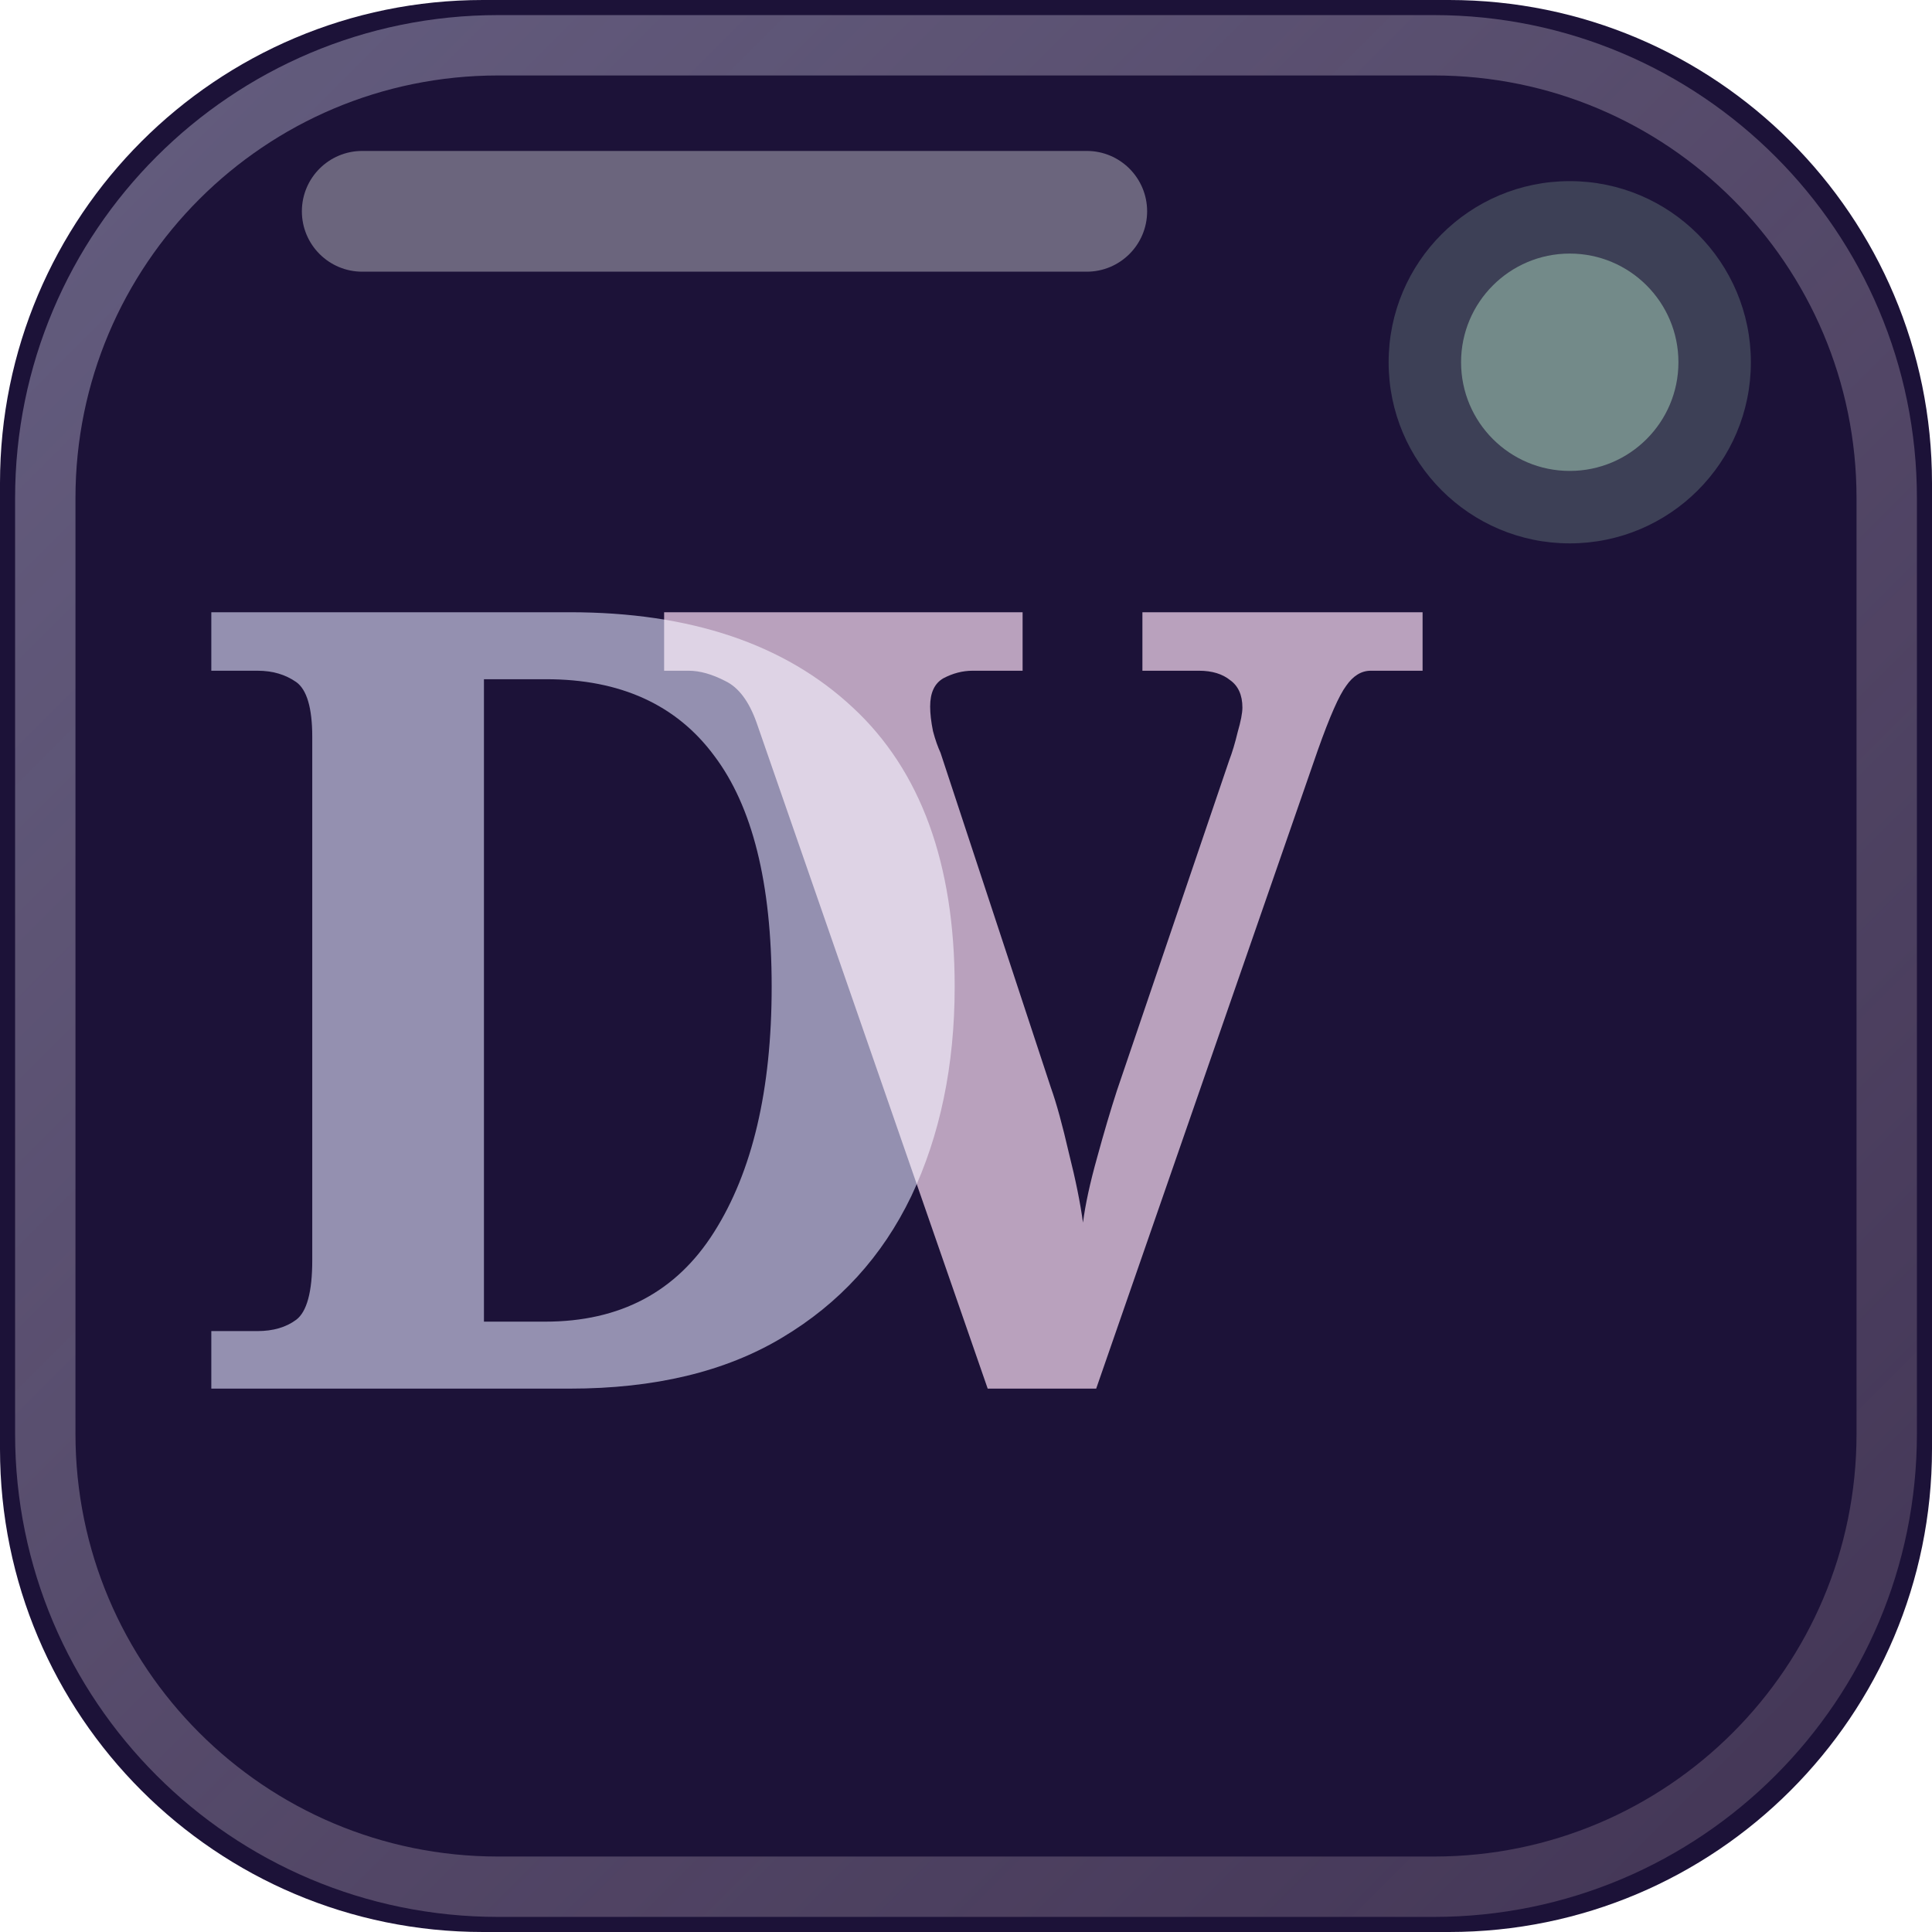
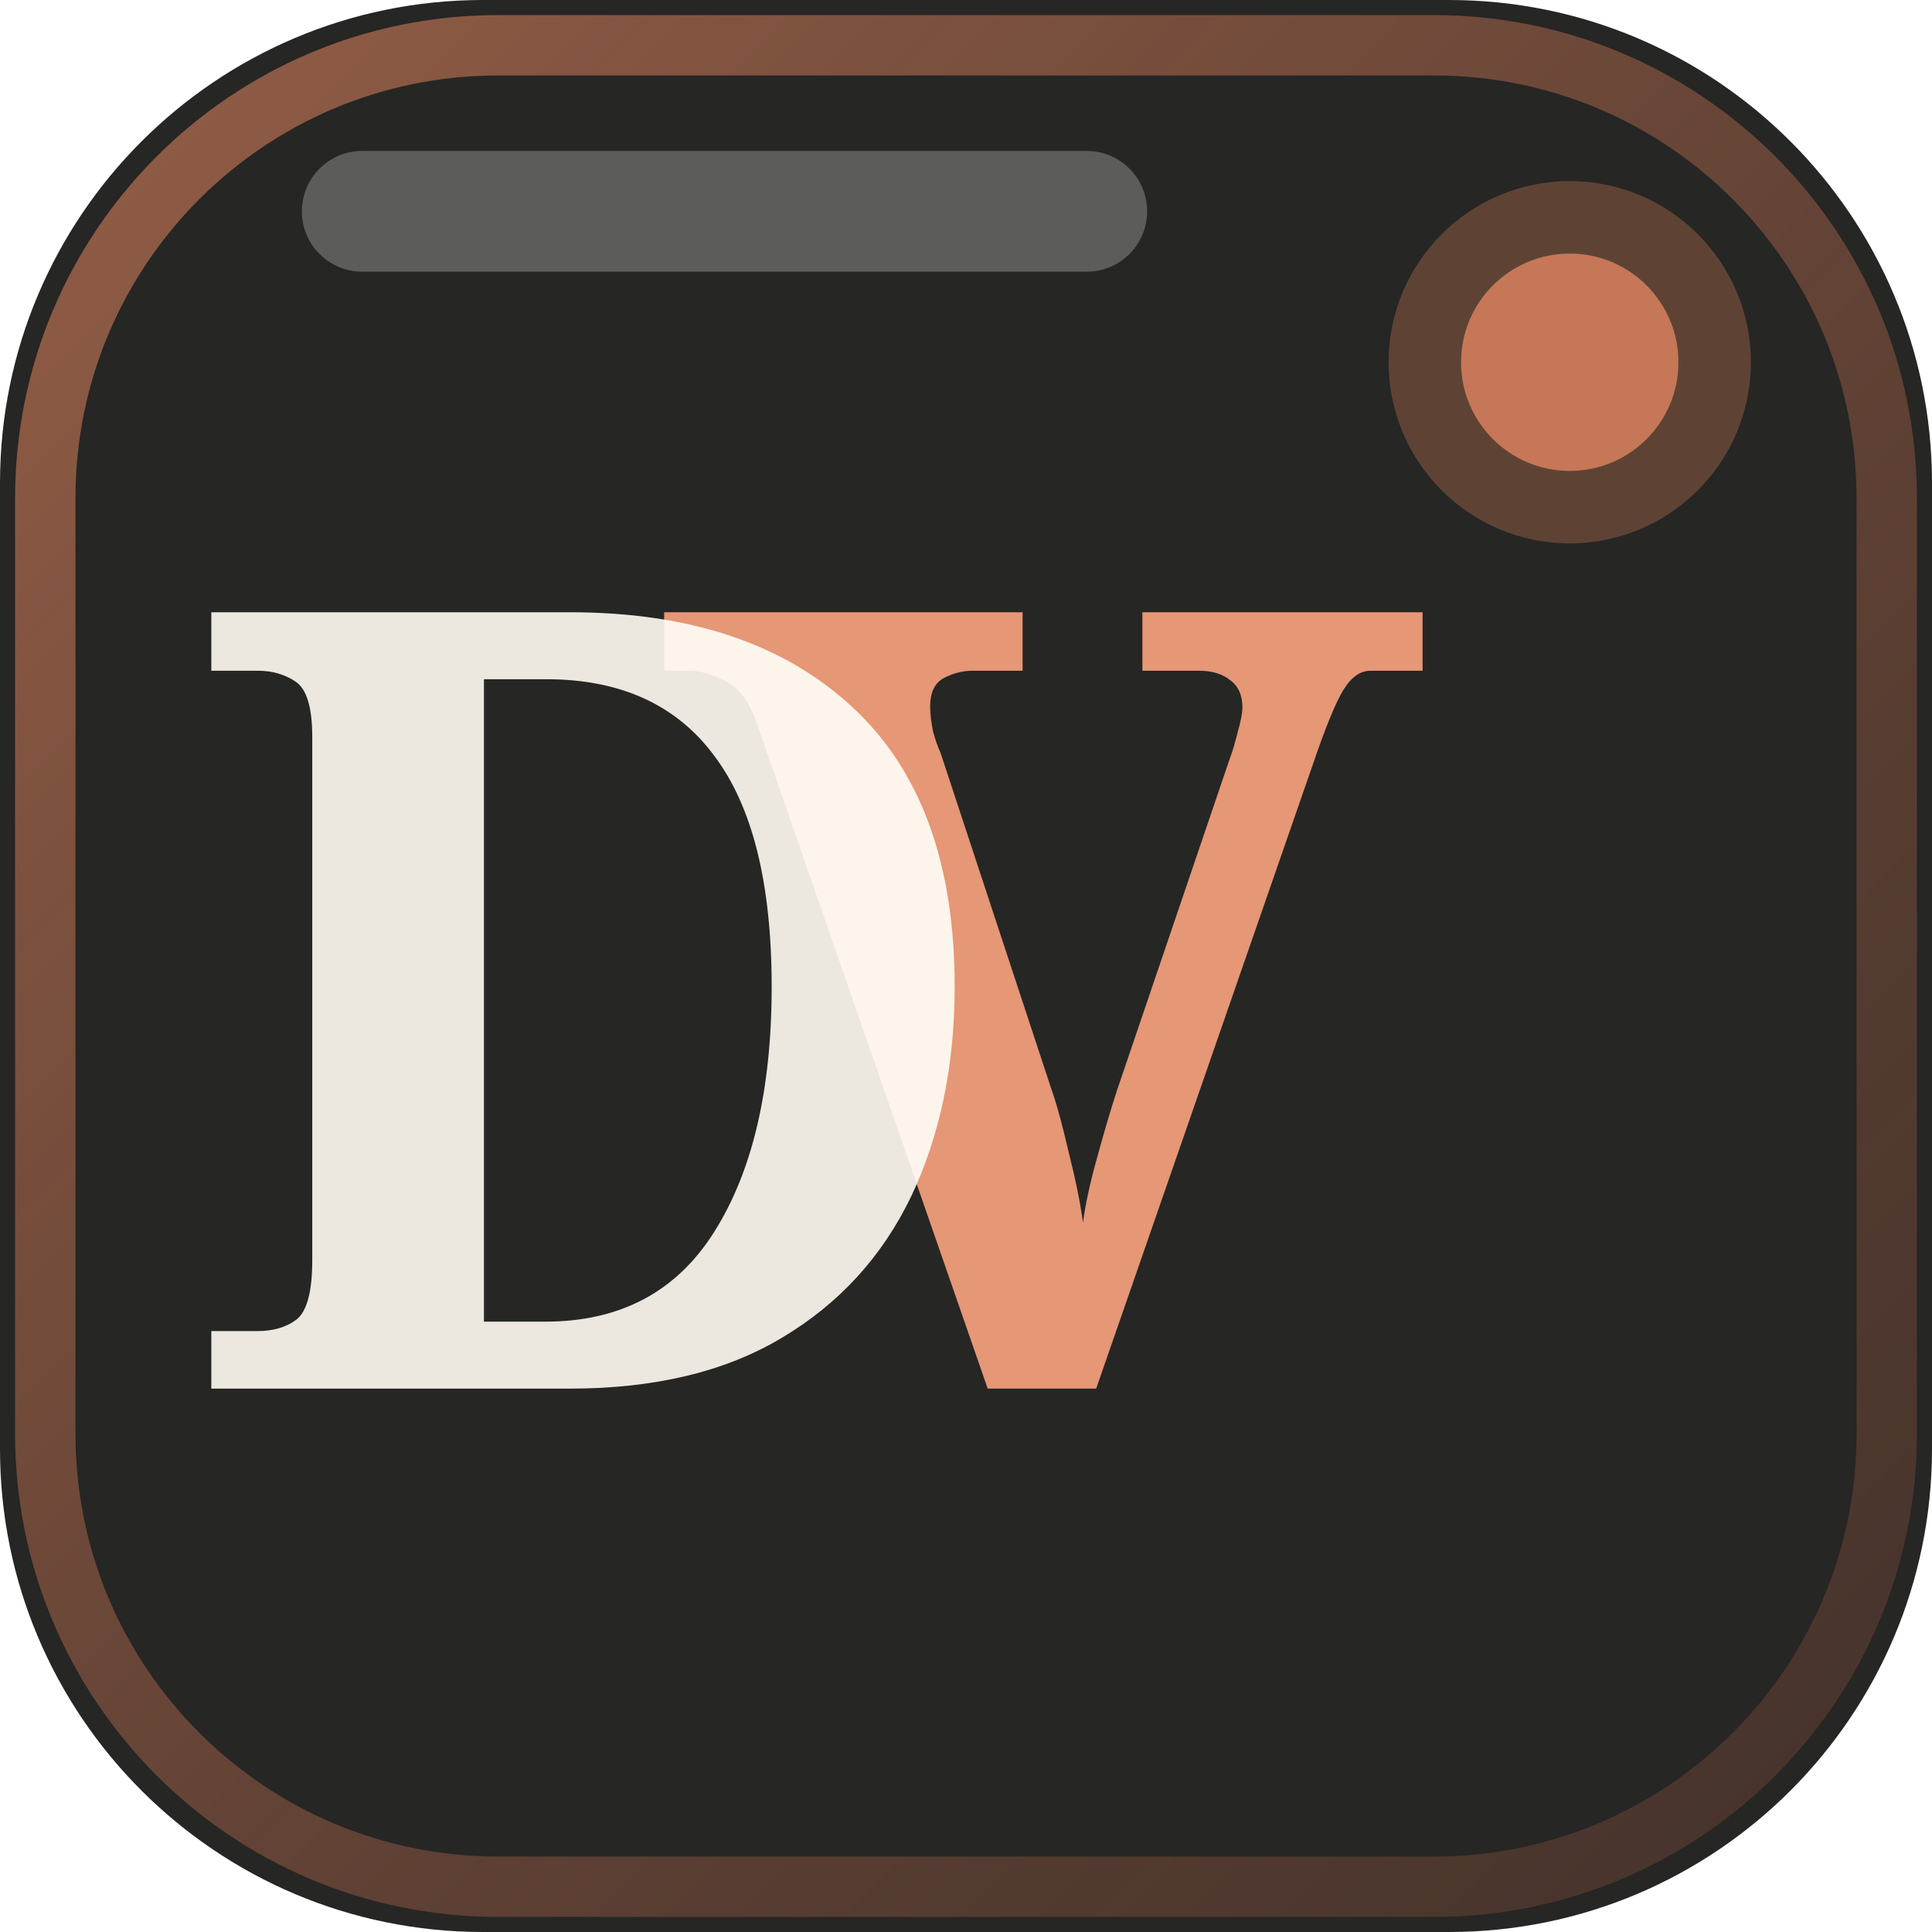
<svg xmlns="http://www.w3.org/2000/svg" viewBox="0 0 32 32">
  <defs>
    <linearGradient id="nb" x1="0" y1="0" x2="32" y2="32" gradientUnits="userSpaceOnUse">
-       <stop offset="0%" stop-color="#9490b0" stop-opacity="0.6" />
-       <stop offset="100%" stop-color="#b09aaa" stop-opacity="0.25" />
+       <stop offset="0%" stop-color="#e0855f" stop-opacity="0.6" />
+       <stop offset="100%" stop-color="#9a5740" stop-opacity="0.25" />
    </linearGradient>
  </defs>
-   <rect width="32" height="32" rx="8" fill="#1c1238" />
+   <rect width="32" height="32" rx="8" fill="#262624" />
  <rect x="0.75" y="0.75" width="30.5" height="30.5" rx="7.5" fill="none" stroke="url(#nb)" stroke-width="1" />
-   <rect x="5" y="2.5" width="14" height="2" rx="1" fill="rgba(255,255,255,0.35)" />
-   <circle cx="26" cy="6" r="3" fill="#8aaa9e" opacity="0.3" />
-   <circle cx="26" cy="6" r="1.8" fill="#8aaa9e" opacity="0.7" />
-   <text x="3" y="23" font-family="Georgia,serif" font-size="18" font-weight="700" fill="#9490b0">D</text>
-   <text x="11" y="23" font-family="Georgia,serif" font-size="18" font-weight="700" fill="#b09aaa" style="mix-blend-mode:screen">V</text>
+   <rect x="5" y="2.5" width="14" height="2" rx="1" fill="rgba(255,255,255,0.25)" />
+   <circle cx="26" cy="6" r="3" fill="#e0855f" opacity="0.3" />
+   <circle cx="26" cy="6" r="1.8" fill="#e0855f" opacity="0.8" />
+   <text x="3" y="23" font-family="Georgia,serif" font-size="18" font-weight="700" fill="#ece7df">D</text>
+   <text x="11" y="23" font-family="Georgia,serif" font-size="18" font-weight="700" fill="#e0855f" style="mix-blend-mode:screen">V</text>
</svg>
